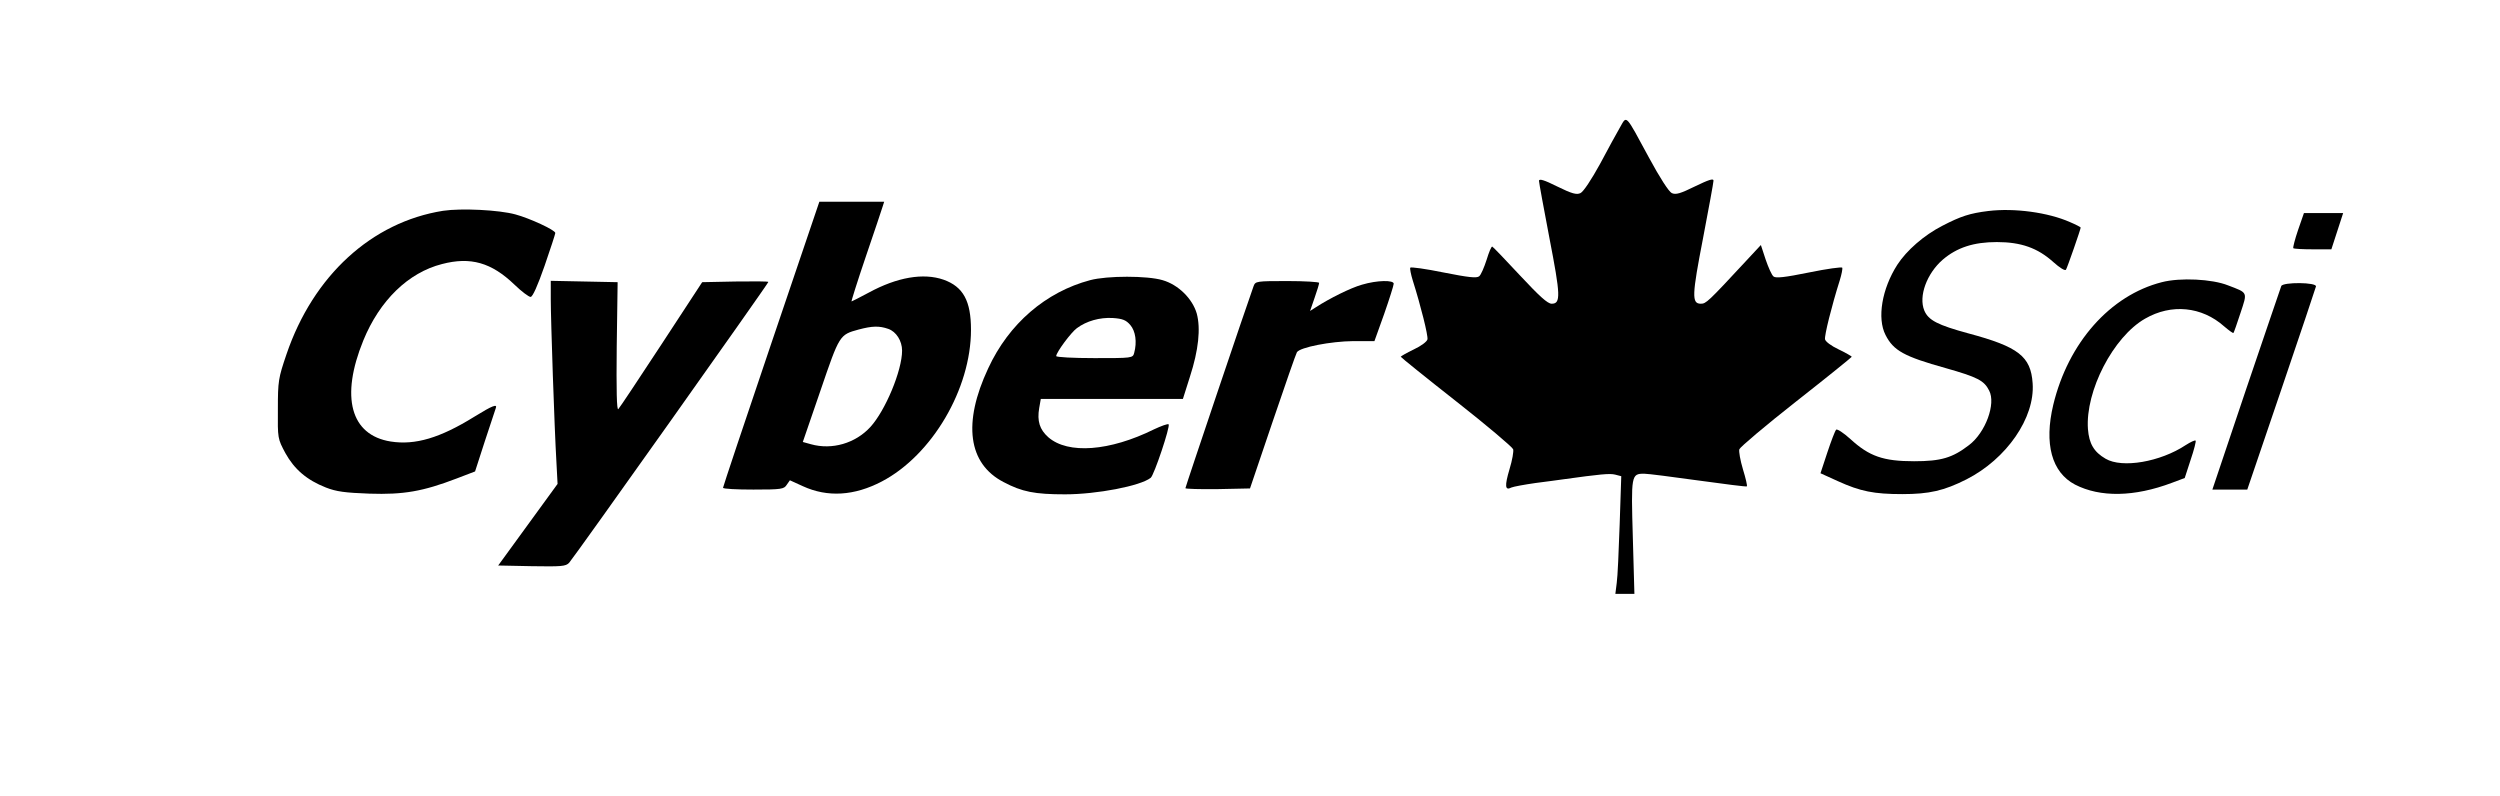
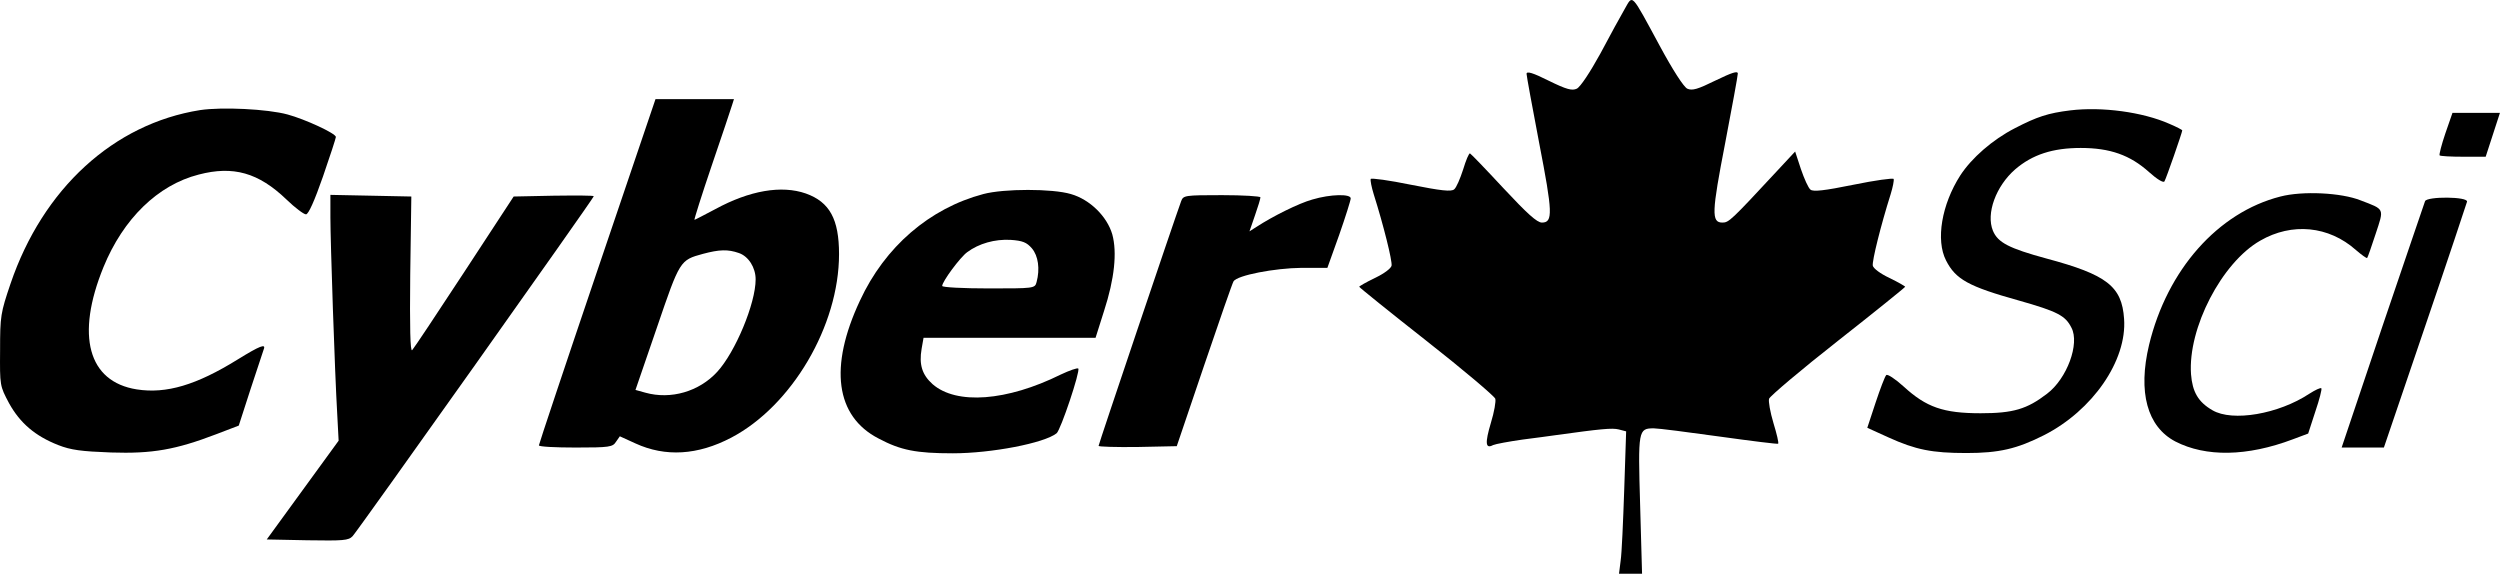
- <svg xmlns="http://www.w3.org/2000/svg" version="1.0" width="1103pt" height="351pt" viewBox="0 0 1103 351" preserveAspectRatio="xMidYMid meet">
+ <svg xmlns="http://www.w3.org/2000/svg" version="1.0" preserveAspectRatio="xMidYMid meet" viewBox="122.57 52.87 911.25 209.13">
  <g transform="translate(0,351) scale(0.1,-0.1)" fill="#000000" stroke="none">
    <path d="M7148 2949 c-14 -24 -54 -97 -89 -163 -38 -69 -73 -122 -86 -128 -17 -8 -37 -3 -102 29 -58 29 -81 36 -81 25 0 -7 21 -121 46 -252 49 -253 51 -290 10 -290 -18 0 -54 33 -140 125 -64 69 -119 126 -122 127 -4 2 -15 -25 -25 -58 -11 -34 -25 -67 -33 -73 -11 -9 -47 -5 -158 17 -78 16 -144 25 -146 21 -2 -5 3 -30 11 -56 36 -114 68 -243 65 -260 -2 -10 -27 -29 -61 -45 -31 -15 -57 -30 -57 -32 0 -2 110 -91 245 -197 135 -106 247 -201 251 -211 3 -9 -4 -49 -16 -88 -22 -74 -20 -96 8 -81 9 4 58 13 107 20 50 6 104 14 120 16 166 23 207 27 231 21 l27 -7 -7 -212 c-4 -117 -9 -233 -13 -259 l-6 -48 42 0 42 0 -7 250 c-8 274 -7 280 50 280 17 0 125 -14 240 -30 115 -16 211 -28 213 -26 3 2 -5 36 -17 75 -12 40 -19 80 -16 89 4 10 116 105 251 211 135 106 245 195 245 197 0 2 -26 17 -57 32 -34 16 -59 35 -61 45 -3 17 29 146 65 260 8 26 13 51 11 56 -2 4 -68 -5 -146 -21 -108 -22 -147 -26 -157 -18 -8 6 -23 40 -35 75 l-21 64 -67 -72 c-167 -180 -175 -187 -198 -187 -41 0 -39 37 10 290 25 131 46 245 46 253 0 11 -21 4 -81 -25 -65 -32 -85 -38 -103 -30 -13 6 -53 68 -101 157 -106 196 -97 186 -127 134z" />
    <path d="M3402 1992 c-117 -345 -212 -630 -212 -634 0 -5 60 -8 134 -8 124 0 135 2 147 21 l14 20 57 -26 c109 -50 227 -43 349 21 221 116 393 408 393 669 0 127 -34 190 -121 221 -89 31 -205 11 -330 -57 -40 -21 -74 -39 -76 -39 -2 0 26 89 63 198 37 108 70 207 74 220 l7 22 -143 0 -143 0 -213 -628z m517 67 c35 -12 61 -53 61 -96 0 -88 -74 -265 -140 -337 -66 -72 -169 -102 -262 -76 l-36 10 78 227 c84 246 84 246 168 269 60 16 91 17 131 3z" />
    <path d="M1955 2580 c-315 -50 -573 -286 -691 -633 -36 -106 -38 -118 -38 -242 -1 -130 -1 -130 33 -194 40 -72 95 -119 179 -152 46 -18 84 -23 192 -27 151 -5 236 10 385 67 l81 31 43 133 c24 72 46 138 48 145 9 22 -14 13 -95 -37 -150 -93 -260 -126 -368 -109 -177 28 -223 196 -121 446 72 176 198 299 347 337 126 33 218 7 320 -91 31 -30 63 -54 71 -54 9 0 31 49 62 138 26 75 47 140 47 144 0 13 -113 65 -176 82 -73 20 -239 28 -319 16z" />
    <path d="M8772 2579 c-81 -10 -121 -23 -202 -65 -82 -42 -158 -109 -199 -172 -68 -106 -90 -236 -52 -310 35 -69 82 -95 265 -146 141 -40 170 -55 192 -99 31 -58 -16 -186 -89 -241 -73 -56 -123 -71 -242 -71 -136 0 -198 22 -280 97 -32 29 -60 47 -64 42 -5 -5 -22 -50 -39 -101 l-30 -91 77 -35 c99 -45 159 -57 284 -57 119 0 184 15 283 65 177 90 303 272 292 424 -8 119 -63 161 -283 220 -136 37 -177 58 -195 101 -26 63 11 163 81 224 63 54 137 78 239 78 107 0 180 -26 249 -88 29 -26 52 -40 56 -34 6 9 65 179 65 186 0 2 -21 13 -47 24 -97 43 -246 63 -361 49z" />
    <path d="M10139 2495 c-14 -41 -23 -77 -21 -80 3 -3 42 -5 87 -5 l81 0 26 80 26 80 -86 0 -87 0 -26 -75z" />
    <path d="M4810 2274 c-196 -52 -359 -192 -450 -389 -113 -241 -89 -421 68 -502 81 -43 137 -54 271 -54 140 0 333 37 378 73 15 12 87 227 79 236 -4 3 -32 -7 -64 -22 -196 -97 -380 -111 -467 -35 -38 34 -50 71 -40 129 l7 40 313 0 314 0 31 98 c38 117 48 213 30 279 -19 65 -81 127 -151 147 -67 20 -244 20 -319 0z m177 -198 c23 -27 30 -75 17 -123 -6 -23 -9 -23 -175 -23 -93 0 -169 4 -169 9 0 16 65 104 91 123 43 32 101 48 158 45 44 -3 59 -9 78 -31z" />
    <path d="M9538 2265 c-228 -58 -413 -267 -479 -541 -41 -172 -7 -298 96 -352 111 -57 261 -55 428 8 l56 21 26 80 c15 44 25 83 22 85 -3 3 -22 -6 -44 -20 -112 -74 -280 -103 -353 -60 -52 30 -73 67 -78 131 -12 168 112 407 252 487 116 67 250 54 349 -34 21 -18 39 -31 41 -29 2 2 16 42 31 88 31 94 34 88 -55 122 -70 28 -211 35 -292 14z" />
    <path d="M2430 2189 c0 -88 16 -566 25 -719 l5 -95 -131 -180 -131 -180 148 -3 c131 -2 150 -1 165 15 19 20 879 1232 879 1239 0 3 -66 3 -146 2 l-146 -3 -180 -275 c-99 -151 -184 -279 -190 -285 -7 -7 -9 82 -7 275 l4 285 -147 3 -148 3 0 -82z" />
    <path d="M5531 2248 c-26 -71 -301 -886 -301 -892 0 -3 64 -5 142 -4 l143 3 100 295 c55 162 103 300 107 306 14 22 150 48 248 49 l94 0 43 120 c23 66 42 126 42 133 1 17 -73 16 -140 -4 -50 -14 -144 -61 -204 -100 l-25 -16 20 58 c11 31 20 61 20 66 0 4 -63 8 -140 8 -137 0 -141 -1 -149 -22z" />
    <path d="M10065 2248 c-3 -7 -72 -212 -155 -455 l-149 -443 77 0 77 0 150 441 c83 243 151 448 153 455 5 19 -146 20 -153 2z" />
  </g>
</svg>
